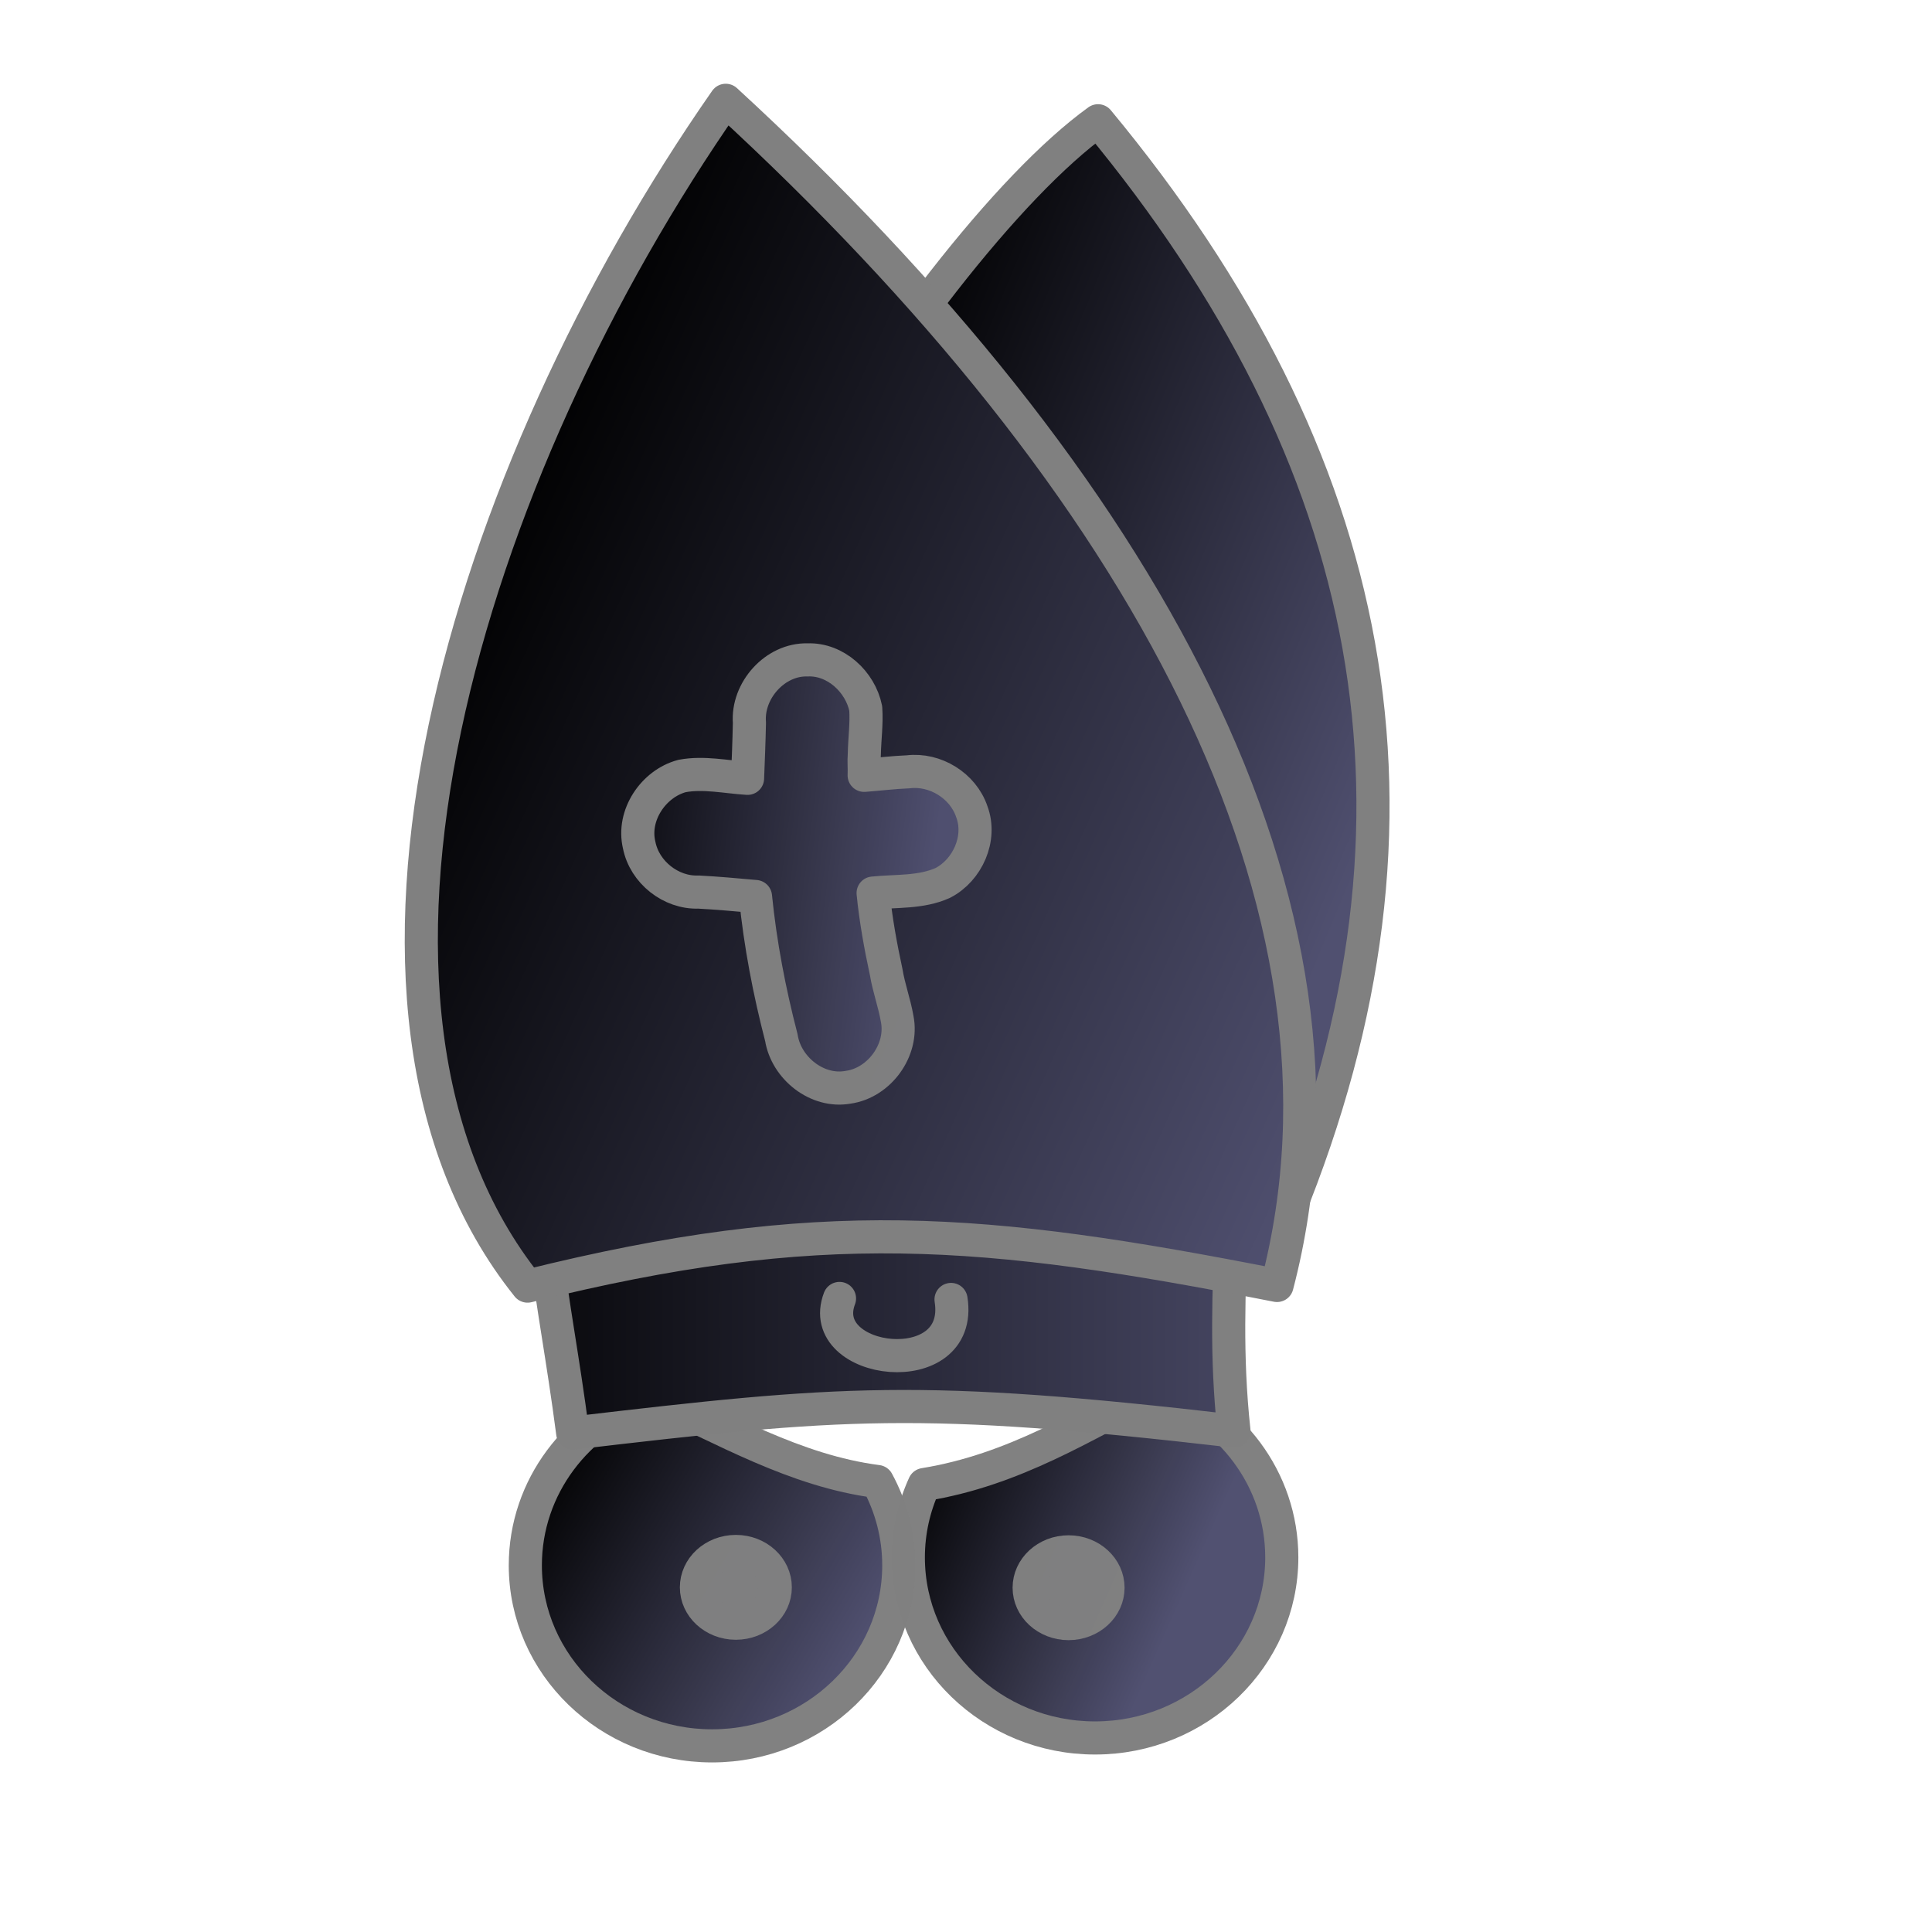
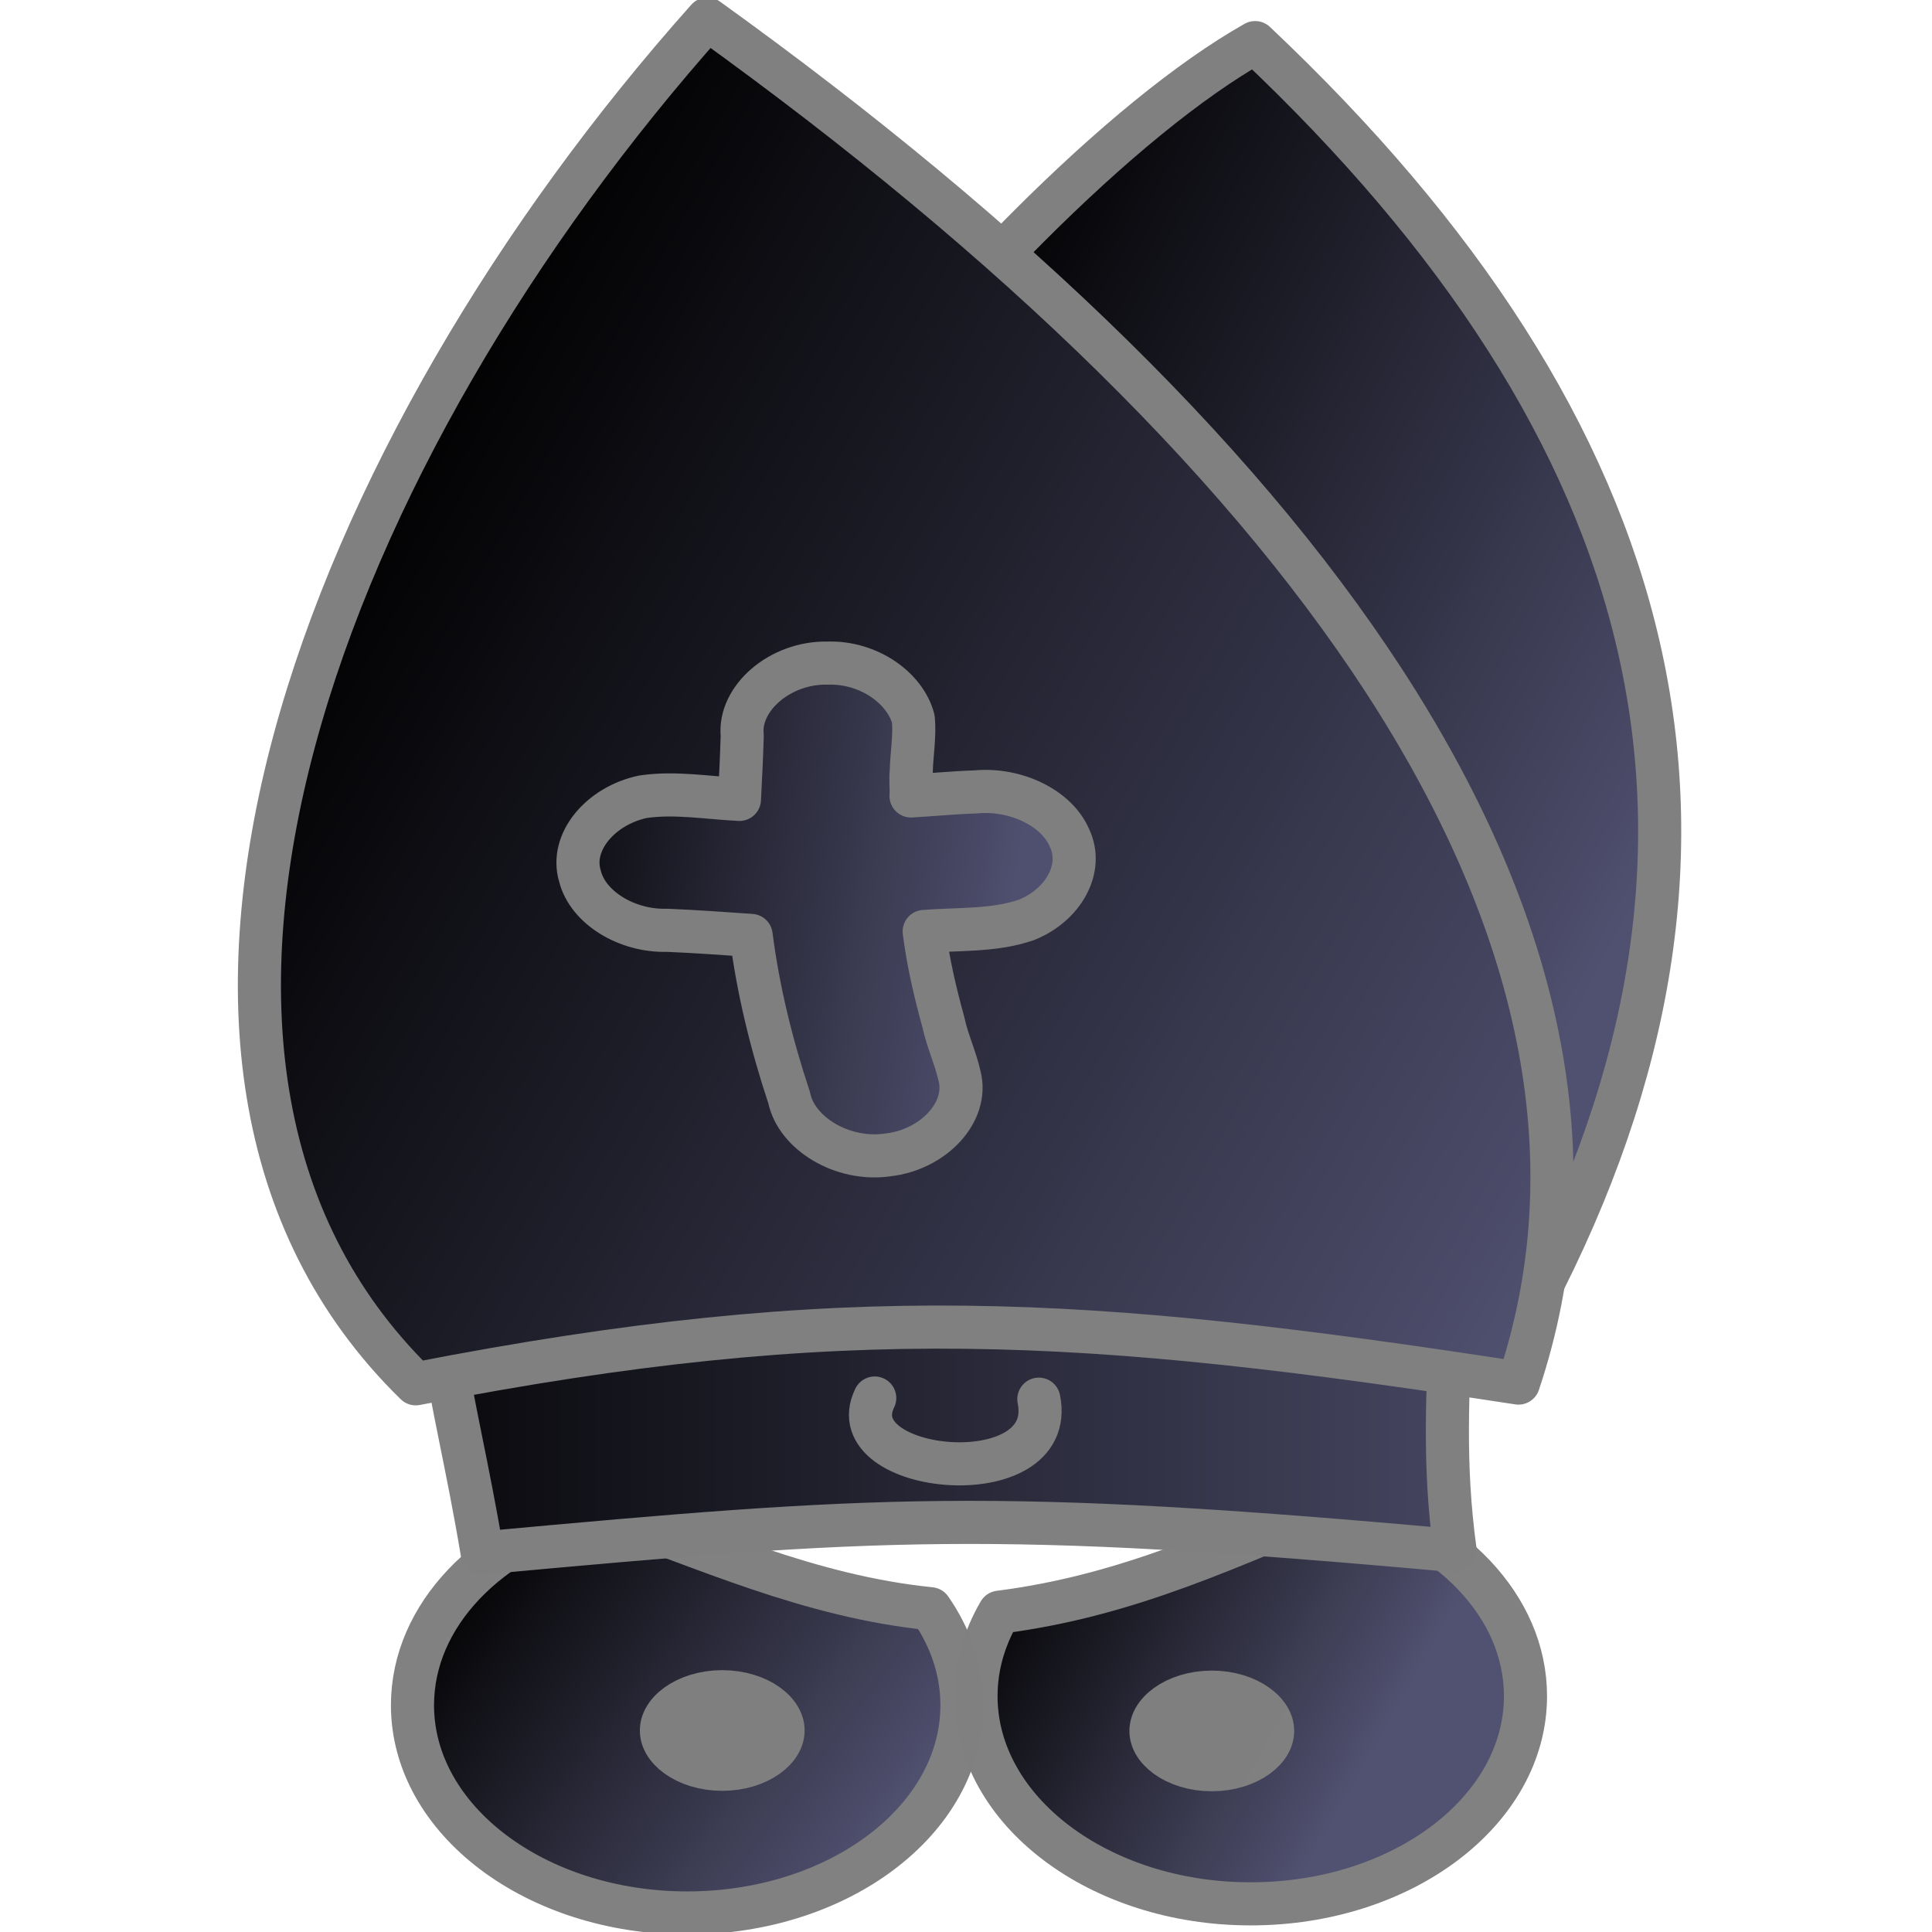
- <svg xmlns="http://www.w3.org/2000/svg" xmlns:xlink="http://www.w3.org/1999/xlink" width="700pt" height="700pt" id="svg36220" version="1.0">
+ <svg xmlns="http://www.w3.org/2000/svg" xmlns:xlink="http://www.w3.org/1999/xlink" width="100" height="100" id="svg36220" version="1.0">
  <defs id="defs36222">
    <linearGradient id="linearGradient2507">
      <stop style="stop-color:#000000;stop-opacity:1" offset="0" id="stop2509" />
      <stop style="stop-color:#505070;stop-opacity:1" offset="1" id="stop2511" />
    </linearGradient>
-     <linearGradient xlink:href="#linearGradient2507" id="linearGradient7567" gradientUnits="userSpaceOnUse" x1="500.211" y1="376.74" x2="216.333" y2="486.992" gradientTransform="matrix(-1.04121,0,0,0.973953,875.2446,-39.19881)" />
-     <linearGradient xlink:href="#linearGradient2507" id="linearGradient7571" gradientUnits="userSpaceOnUse" gradientTransform="matrix(1.04121,0,0,0.973953,7.697545,65.74496)" x1="193.544" y1="362.5" x2="628" y2="362.5" />
-     <linearGradient xlink:href="#linearGradient2507" id="linearGradient3723" gradientUnits="userSpaceOnUse" gradientTransform="matrix(0.334479,-2.579055e-2,4.206458e-2,0.552791,497.0202,189.453)" x1="-685.274" y1="274.739" x2="-199.666" y2="439.294" />
-     <linearGradient xlink:href="#linearGradient2507" id="linearGradient3939" gradientUnits="userSpaceOnUse" gradientTransform="matrix(1.04121,0,0,0.973953,-2.714557,-29.45928)" x1="193.544" y1="362.5" x2="641.333" y2="550.216" />
-     <linearGradient xlink:href="#linearGradient2507" id="linearGradient4955" gradientUnits="userSpaceOnUse" gradientTransform="matrix(0.933725,0,0,0.884302,19.44835,103.3473)" x1="470.957" y1="633.104" x2="616.906" y2="694.438" />
-     <linearGradient xlink:href="#linearGradient2507" id="linearGradient4957" gradientUnits="userSpaceOnUse" gradientTransform="matrix(0.933725,0,0,0.884302,22.53548,102.3567)" x1="300.957" y1="606.882" x2="470.239" y2="701.105" />
+     <linearGradient xlink:href="#linearGradient2507" id="linearGradient7567" gradientUnits="userSpaceOnUse" x1="500.211" y1="376.74" x2="216.333" y2="486.992" gradientTransform="matrix(-0.1641395,0,0,0.1200995,119.3195,-9.82208)" />
+     <linearGradient xlink:href="#linearGradient2507" id="linearGradient7571" gradientUnits="userSpaceOnUse" gradientTransform="matrix(0.1641395,0,0,0.1200995,-17.44333,3.118679)" x1="193.544" y1="362.5" x2="628" y2="362.5" />
+     <linearGradient xlink:href="#linearGradient2507" id="linearGradient3723" gradientUnits="userSpaceOnUse" gradientTransform="matrix(5.2728295e-2,-3.1802698e-3,6.6311894e-3,6.8165453e-2,59.69499,18.37329)" x1="-685.274" y1="274.739" x2="-199.666" y2="439.294" />
+     <linearGradient xlink:href="#linearGradient2507" id="linearGradient3939" gradientUnits="userSpaceOnUse" gradientTransform="matrix(0.1641395,0,0,0.1200995,-19.08472,-8.621091)" x1="193.544" y1="362.5" x2="641.333" y2="550.216" />
+     <linearGradient xlink:href="#linearGradient2507" id="linearGradient4955" gradientUnits="userSpaceOnUse" gradientTransform="matrix(0.1471953,0,0,0.1090445,-15.59089,7.755484)" x1="470.957" y1="633.104" x2="616.906" y2="694.438" />
+     <linearGradient xlink:href="#linearGradient2507" id="linearGradient4957" gradientUnits="userSpaceOnUse" gradientTransform="matrix(0.1471953,0,0,0.1090445,-15.10423,7.633333)" x1="300.957" y1="606.882" x2="470.239" y2="701.105" />
  </defs>
  <g id="layer1">
-     <path style="opacity:0.99;fill:url(#linearGradient4955);fill-opacity:1;fill-rule:evenodd;stroke:#808080;stroke-width:16;stroke-linecap:round;stroke-linejoin:round;stroke-miterlimit:4;stroke-dasharray:none;stroke-dashoffset:0;stroke-opacity:1" d="M 559.492,670.278 C 523.611,688.45 490.161,710.078 446.482,717.173 C 441.557,727.943 438.808,739.854 438.808,752.38 C 438.808,800.518 479.209,839.594 529,839.594 C 578.791,839.594 619.221,800.518 619.221,752.38 C 619.221,714.584 594.297,682.371 559.492,670.278 z " id="path1345" />
-     <path style="opacity:0.99;fill:url(#linearGradient4957);fill-opacity:1;fill-rule:evenodd;stroke:#808080;stroke-width:16;stroke-linecap:round;stroke-linejoin:round;stroke-miterlimit:4;stroke-dasharray:none;stroke-dashoffset:0;stroke-opacity:1" d="M 313.8,674.013 C 278.846,686.029 253.779,718.298 253.779,756.198 C 253.779,804.336 294.209,843.412 344,843.412 C 393.791,843.412 434.192,804.336 434.192,756.198 C 434.192,741.583 430.444,727.817 423.863,715.713 C 384.094,710.567 349.72,690.093 313.8,674.013 z " id="path5795" />
-     <path style="opacity:0.99;fill:#808080;fill-opacity:1;fill-rule:evenodd;stroke:#808080;stroke-width:19.936;stroke-linecap:round;stroke-linejoin:round;stroke-miterlimit:4;stroke-dasharray:none;stroke-dashoffset:0;stroke-opacity:1" id="path2231" d="M 422.054 340.25 A 23.202 22.097 0 1 1  375.65,340.25 A 23.202 22.097 0 1 1  422.054 340.25 z" transform="matrix(0.815452,0,0,0.78992,190.9798,498.2442)" />
-     <path transform="matrix(0.815452,0,0,0.78992,30.24078,498.0572)" d="M 422.054 340.25 A 23.202 22.097 0 1 1  375.65,340.25 A 23.202 22.097 0 1 1  422.054 340.25 z" id="path5797" style="opacity:0.99;fill:#808080;fill-opacity:1;fill-rule:evenodd;stroke:#808080;stroke-width:19.936;stroke-linecap:round;stroke-linejoin:round;stroke-miterlimit:4;stroke-dasharray:none;stroke-dashoffset:0;stroke-opacity:1" />
-     <path id="path7569" d="M 276.677,692.321 C 257.74,547.092 228.413,546.149 406.828,312.48 C 655.574,485.729 580.07,543.447 596.119,691.353 C 444.059,673.751 406.329,677.094 276.677,692.321 z " style="fill:url(#linearGradient7571);fill-opacity:1;fill-rule:evenodd;stroke:#808080;stroke-width:16;stroke-linecap:round;stroke-linejoin:round;stroke-miterlimit:4;stroke-dasharray:none;stroke-opacity:1" />
-     <path id="path7565" d="M 621.673,587.235 C 700.596,394.27 665.637,221.484 530.455,58.339 C 444.579,120.305 284.04,373.005 273.078,537.056 C 415.132,509.166 480.846,552.207 621.673,587.235 z " style="fill:url(#linearGradient7567);fill-opacity:1;fill-rule:evenodd;stroke:#808080;stroke-width:16;stroke-linecap:round;stroke-linejoin:round;stroke-miterlimit:4;stroke-dasharray:none;stroke-opacity:1" />
-     <path style="fill:url(#linearGradient3939);fill-opacity:1;fill-rule:evenodd;stroke:#808080;stroke-width:16;stroke-linecap:round;stroke-linejoin:round;stroke-miterlimit:4;stroke-dasharray:none;stroke-opacity:1" d="M 254.861,621.308 C 146.191,485.583 225.237,228.223 350.603,48.457 C 552.151,233.65 664.906,437.646 616.917,621.002 C 474.864,593.111 395.688,586.28 254.861,621.308 z " id="path5801" />
-     <path style="opacity:0.99;fill:url(#linearGradient3723);fill-opacity:1;fill-rule:evenodd;stroke:#808080;stroke-width:16;stroke-linecap:round;stroke-linejoin:round;stroke-miterlimit:4;stroke-dasharray:none;stroke-dashoffset:0;stroke-opacity:1" d="M 390.126,318.79 C 374.459,318.354 360.832,333.595 362.042,349.15 C 361.868,358.106 361.479,367.056 361.141,376.006 C 350.636,375.357 339.956,372.917 329.494,374.883 C 315.628,378.58 305.346,393.869 308.778,408.223 C 311.345,421.373 324.144,431.463 337.437,430.948 C 346.634,431.428 355.805,432.283 364.977,433.096 C 367.278,456.118 371.668,478.914 377.473,501.287 C 379.814,516.011 394.806,527.935 409.677,525.252 C 424.753,523.185 436.472,507.248 433.401,492.106 C 432.085,484.54 429.382,477.288 428.13,469.7 C 425.399,457.057 423.072,444.293 421.796,431.429 C 433.036,430.304 444.898,431.281 455.436,426.543 C 467.399,420.395 474.344,405.001 469.458,392.075 C 465.238,379.531 451.733,371.268 438.717,372.859 C 431.613,373.139 424.553,374.035 417.466,374.561 C 417.631,371.198 417.259,367.747 417.544,364.347 C 417.684,357.002 418.74,349.626 418.237,342.298 C 415.62,329.336 403.614,318.251 390.126,318.79 z " id="rect3643" />
-     <path style="fill:none;fill-opacity:0.75;fill-rule:evenodd;stroke:#808080;stroke-width:16;stroke-linecap:round;stroke-linejoin:round;stroke-miterlimit:4;stroke-dasharray:none;stroke-opacity:1" d="M 405.556,627.272 C 393.3,659.413 465.895,668.349 459.436,627.759" id="path3941" />
+     <path style="opacity:0.99;fill:url(#linearGradient4955);fill-opacity:1;fill-rule:evenodd;stroke:#808080;stroke-width:2.231;stroke-linecap:round;stroke-linejoin:round;stroke-miterlimit:4;stroke-dasharray:none;stroke-dashoffset:0;stroke-opacity:1" d="M 69.543,77.664 C 63.887,79.905 58.614,82.572 51.728,83.447 C 50.952,84.775 50.518,86.244 50.518,87.789 C 50.518,93.725 56.887,98.543 64.736,98.543 C 72.586,98.543 78.959,93.725 78.959,87.789 C 78.959,83.128 75.03,79.156 69.543,77.664 z" id="path1345" />
+     <path style="opacity:0.99;fill:url(#linearGradient4957);fill-opacity:1;fill-rule:evenodd;stroke:#808080;stroke-width:2.231;stroke-linecap:round;stroke-linejoin:round;stroke-miterlimit:4;stroke-dasharray:none;stroke-dashoffset:0;stroke-opacity:1" d="M 30.812,78.125 C 25.301,79.607 21.35,83.586 21.35,88.259 C 21.35,94.195 27.723,99.014 35.572,99.014 C 43.422,99.014 49.791,94.195 49.791,88.259 C 49.791,86.457 49.2,84.76 48.162,83.267 C 41.893,82.633 36.474,80.108 30.812,78.125 z" id="path5795" />
+     <path style="opacity:0.99;fill:#808080;fill-opacity:1;fill-rule:evenodd;stroke:#808080;stroke-width:19.936;stroke-linecap:round;stroke-linejoin:round;stroke-miterlimit:4;stroke-dasharray:none;stroke-dashoffset:0;stroke-opacity:1" id="path2231" d="M 422.054,340.25 A 23.202,22.097 0 1 1 375.65,340.25 A 23.202,22.097 0 1 1 422.054,340.25 z" transform="matrix(0.1285504,0,0,9.7406138e-2,11.44983,56.45076)" />
+     <path transform="matrix(0.1285504,0,0,9.7406138e-2,-13.88955,56.42771)" d="M 422.054,340.25 A 23.202,22.097 0 1 1 375.65,340.25 A 23.202,22.097 0 1 1 422.054,340.25 z" id="path5797" style="opacity:0.99;fill:#808080;fill-opacity:1;fill-rule:evenodd;stroke:#808080;stroke-width:19.936;stroke-linecap:round;stroke-linejoin:round;stroke-miterlimit:4;stroke-dasharray:none;stroke-dashoffset:0;stroke-opacity:1" />
+     <path id="path7569" d="M 24.959,80.383 C 21.974,62.474 17.351,62.358 45.477,33.544 C 84.69,54.908 72.787,62.025 75.317,80.263 C 51.346,78.093 45.398,78.505 24.959,80.383 z" style="fill:url(#linearGradient7571);fill-opacity:1;fill-rule:evenodd;stroke:#808080;stroke-width:2.231;stroke-linecap:round;stroke-linejoin:round;stroke-miterlimit:4;stroke-dasharray:none;stroke-opacity:1" />
+     <path id="path7565" d="M 79.346,67.424 C 91.787,43.63 86.276,22.323 64.966,2.205 C 51.428,9.847 26.12,41.007 24.392,61.237 C 46.786,57.798 57.145,63.105 79.346,67.424 z" style="fill:url(#linearGradient7567);fill-opacity:1;fill-rule:evenodd;stroke:#808080;stroke-width:2.231;stroke-linecap:round;stroke-linejoin:round;stroke-miterlimit:4;stroke-dasharray:none;stroke-opacity:1" />
+     <path style="fill:url(#linearGradient3939);fill-opacity:1;fill-rule:evenodd;stroke:#808080;stroke-width:2.231;stroke-linecap:round;stroke-linejoin:round;stroke-miterlimit:4;stroke-dasharray:none;stroke-opacity:1" d="M 21.52,71.626 C 4.389,54.89 16.85,23.154 36.613,0.987 C 68.386,23.823 86.161,48.978 78.596,71.588 C 56.202,68.149 43.721,67.307 21.52,71.626 z" id="path5801" />
+     <path style="opacity:0.99;fill:url(#linearGradient3723);fill-opacity:1;fill-rule:evenodd;stroke:#808080;stroke-width:2.231;stroke-linecap:round;stroke-linejoin:round;stroke-miterlimit:4;stroke-dasharray:none;stroke-dashoffset:0;stroke-opacity:1" d="M 42.844,34.322 C 40.374,34.268 38.226,36.148 38.417,38.066 C 38.389,39.17 38.328,40.274 38.274,41.377 C 36.619,41.297 34.935,40.996 33.286,41.239 C 31.1,41.695 29.479,43.58 30.02,45.35 C 30.425,46.972 32.442,48.216 34.538,48.152 C 35.988,48.212 37.433,48.317 38.879,48.417 C 39.242,51.256 39.934,54.067 40.849,56.826 C 41.218,58.642 43.582,60.112 45.926,59.781 C 48.302,59.526 50.15,57.561 49.666,55.694 C 49.458,54.761 49.032,53.867 48.835,52.931 C 48.404,51.372 48.038,49.798 47.836,48.212 C 49.608,48.073 51.478,48.193 53.14,47.609 C 55.025,46.851 56.12,44.953 55.35,43.359 C 54.685,41.812 52.556,40.793 50.504,40.989 C 49.384,41.024 48.271,41.134 47.154,41.199 C 47.18,40.785 47.121,40.359 47.166,39.94 C 47.188,39.034 47.355,38.124 47.275,37.221 C 46.863,35.622 44.97,34.256 42.844,34.322 z" id="rect3643" />
+     <path style="fill:none;fill-opacity:0.75;fill-rule:evenodd;stroke:#808080;stroke-width:2.231;stroke-linecap:round;stroke-linejoin:round;stroke-miterlimit:4;stroke-dasharray:none;stroke-opacity:1" d="M 45.276,72.361 C 43.344,76.325 54.788,77.427 53.77,72.421" id="path3941" />
  </g>
</svg>
